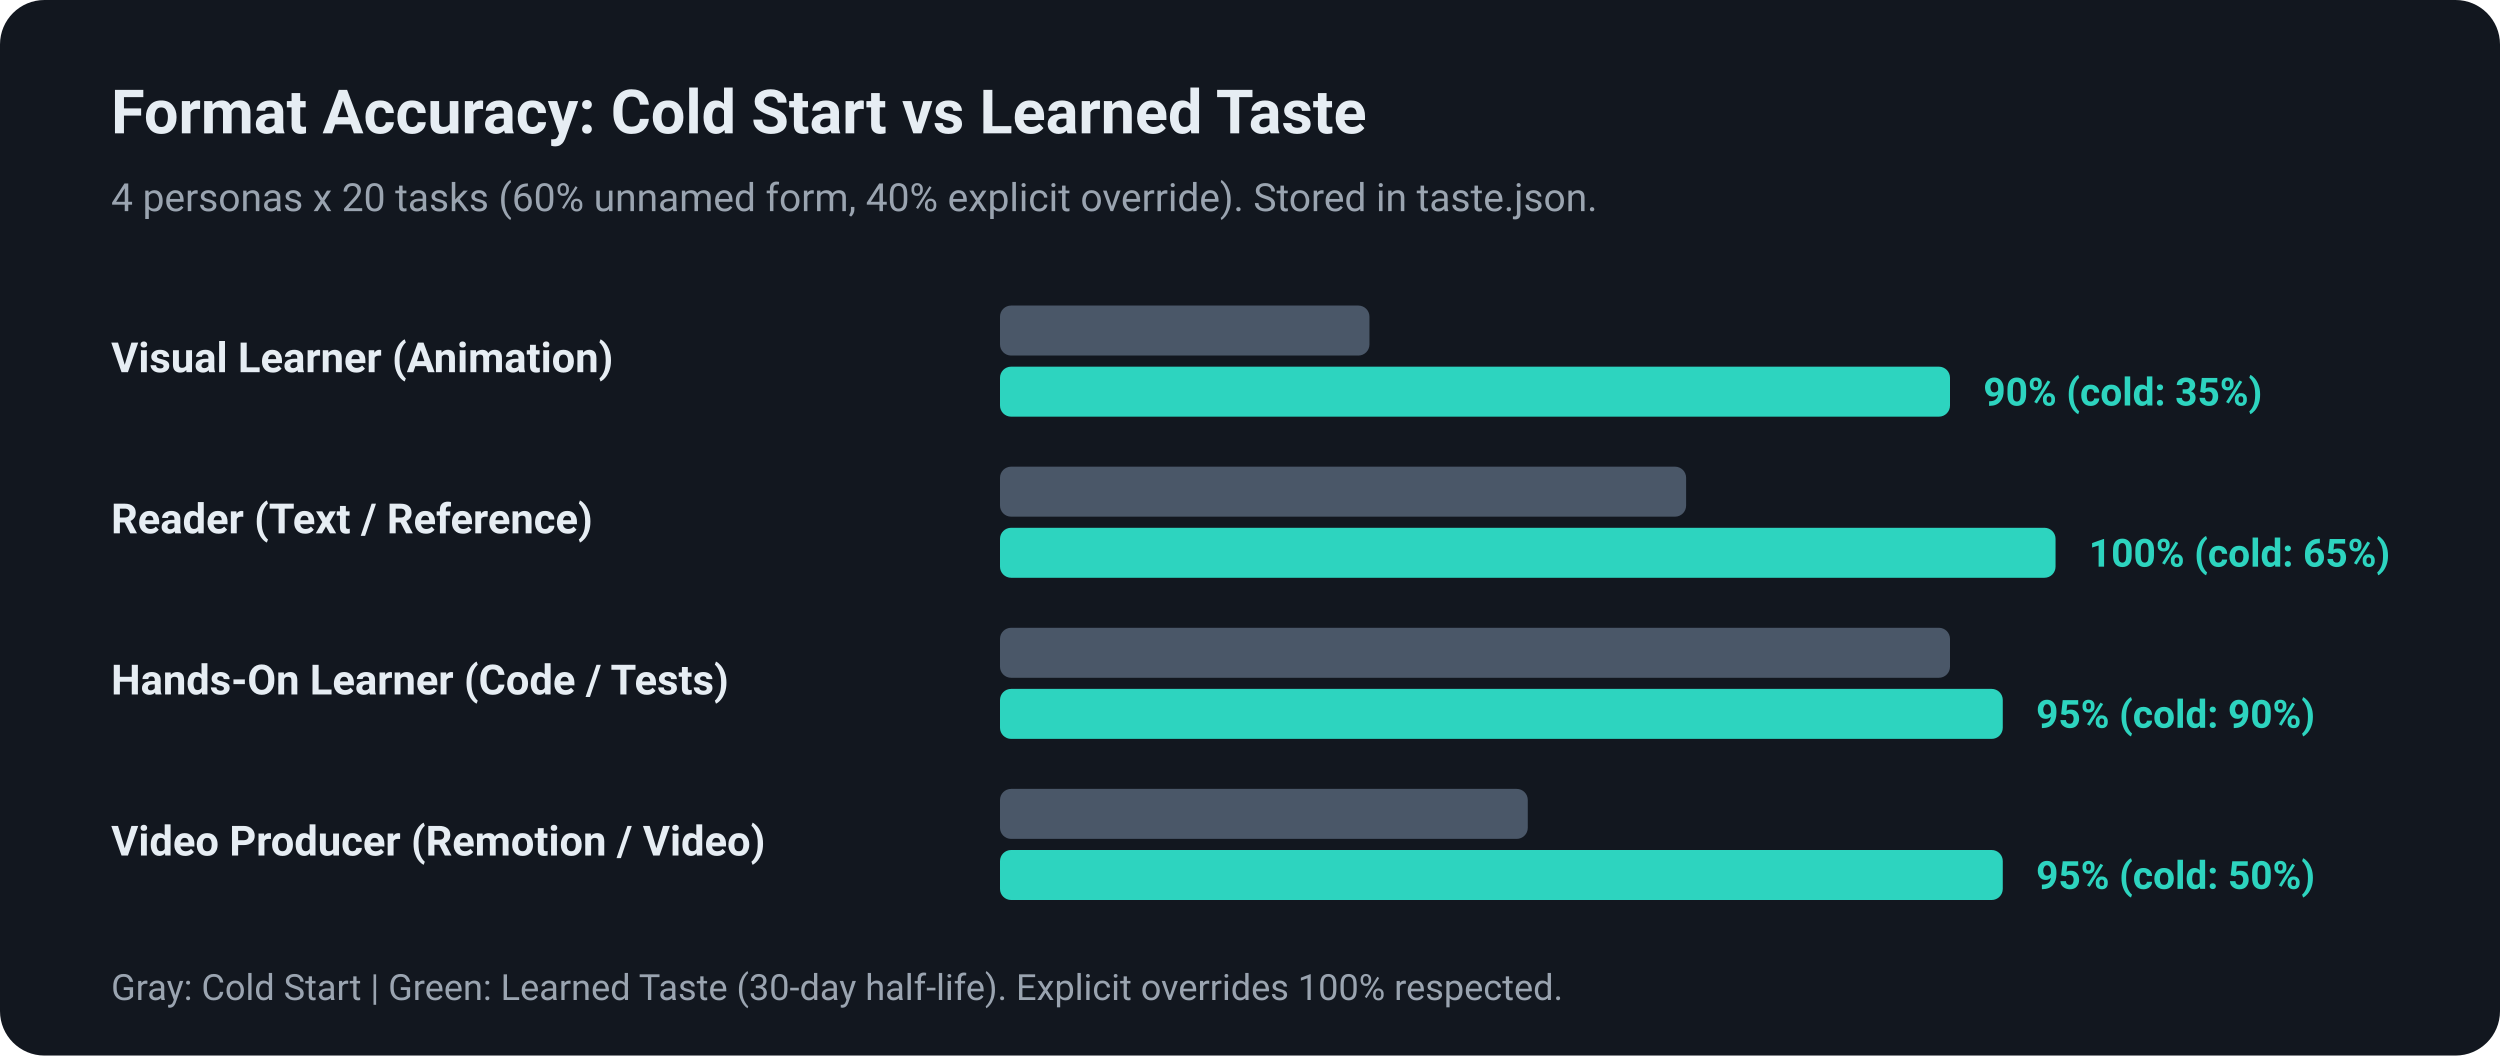
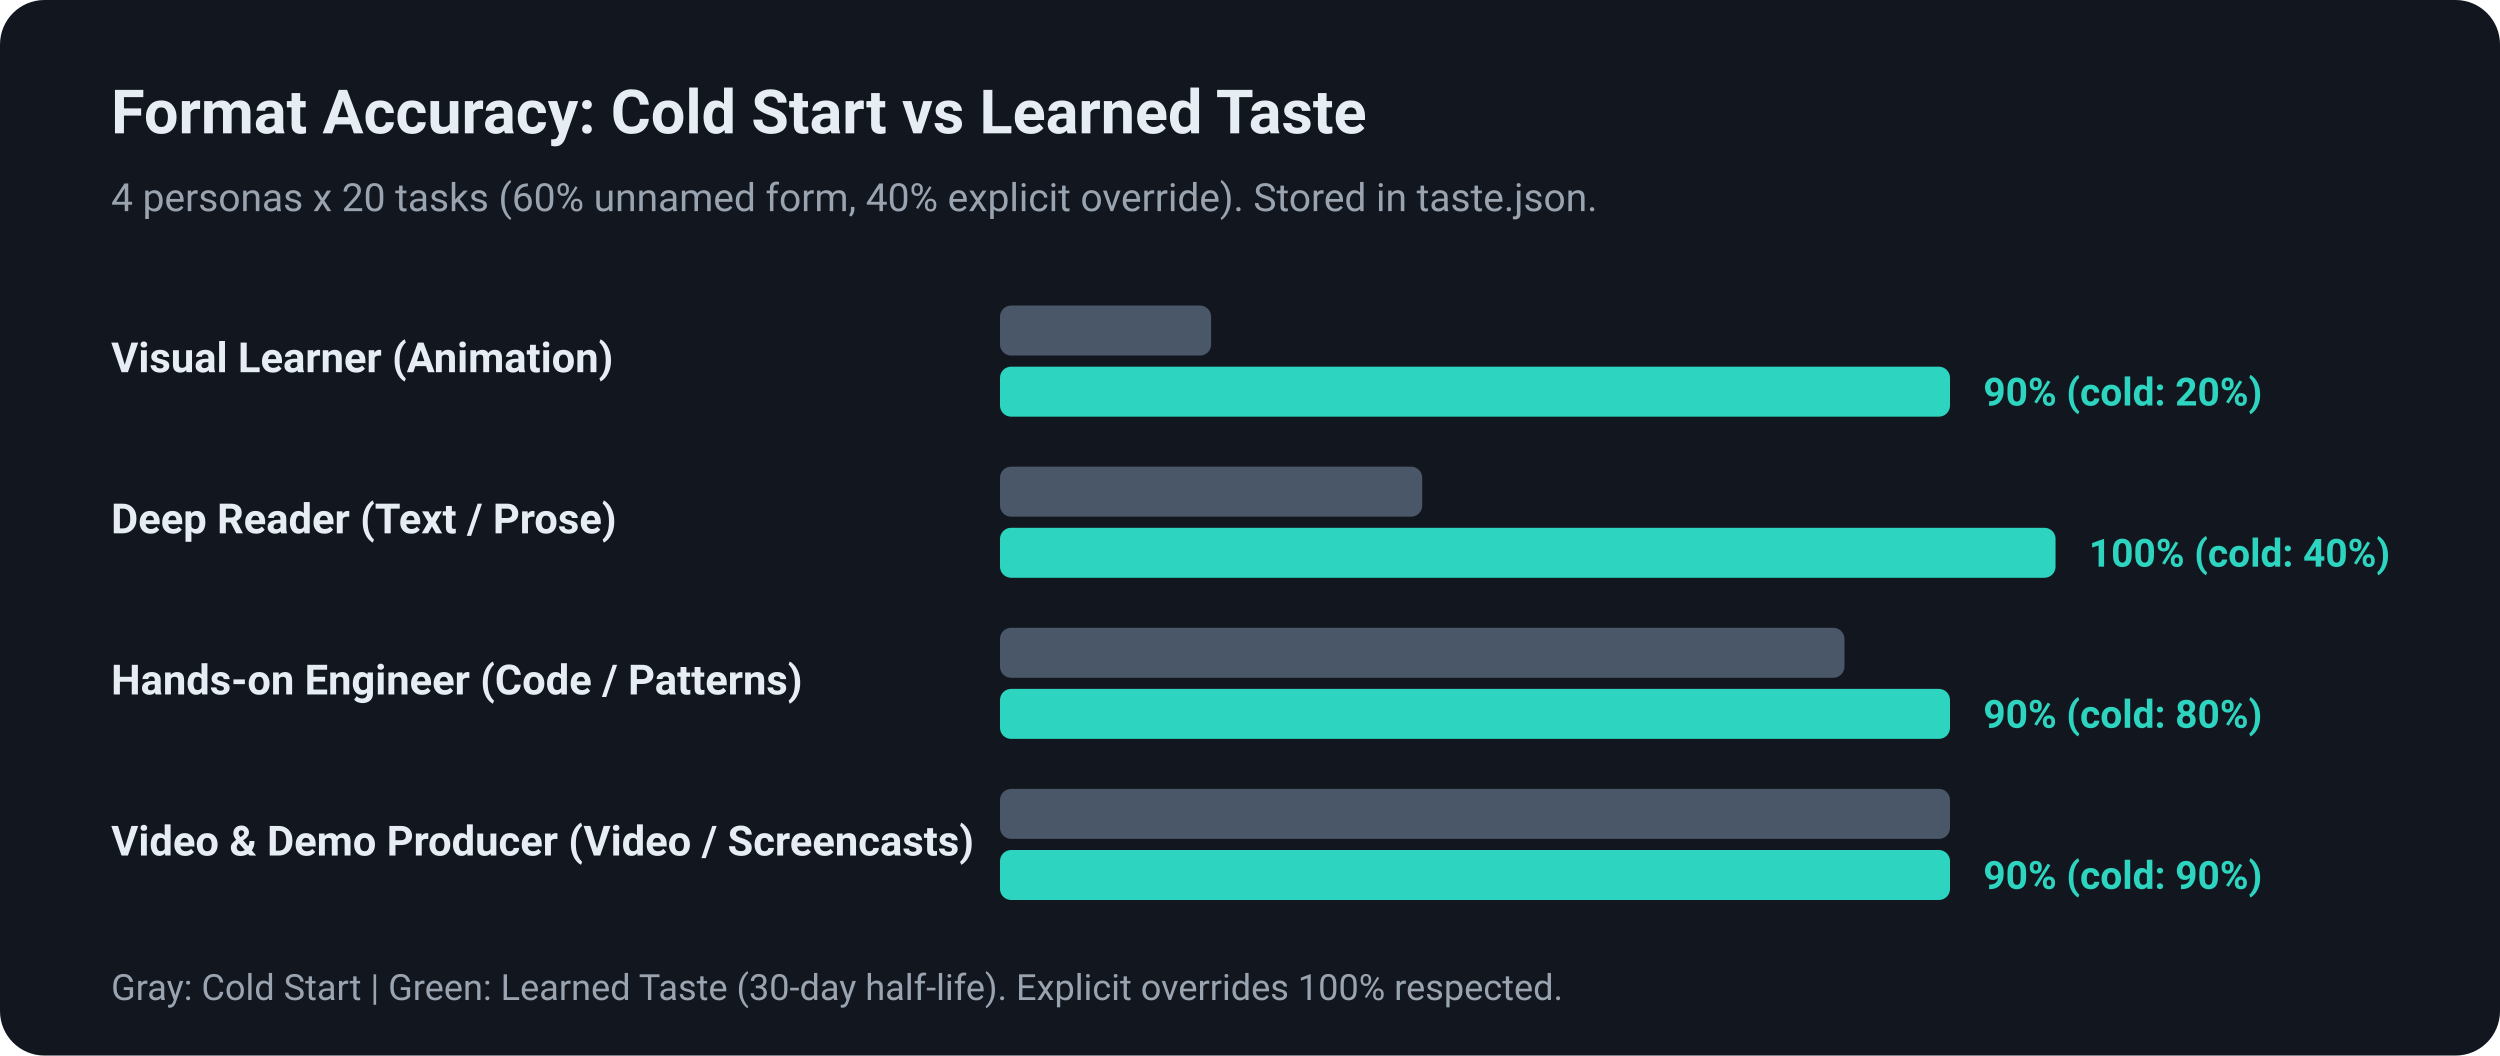
<svg xmlns="http://www.w3.org/2000/svg" width="900" height="380" viewBox="0 0 900 380" role="img" aria-labelledby="t d">
  <rect width="900" height="380" rx="16" fill="#12171f" />
  <text x="40" y="48" font-family="ui-sans-serif, system-ui, -apple-system, 'Segoe UI', Roboto, 'Helvetica Neue', Arial, sans-serif" font-size="22" font-weight="700" fill="#e6edf3">Format Accuracy: Cold Start vs Learned Taste</text>
  <text x="40" y="76" font-family="ui-sans-serif, system-ui, -apple-system, 'Segoe UI', Roboto, 'Helvetica Neue', Arial, sans-serif" font-size="14" fill="#9aa4b0">4 personas x 20 tasks (60% unnamed form, 40% explicit override). Stored in taste.json.</text>
  <text x="40" y="134" font-family="ui-sans-serif, system-ui, -apple-system, 'Segoe UI', Roboto, 'Helvetica Neue', Arial, sans-serif" font-size="15" font-weight="600" fill="#e6edf3">Visual Learner (Animation)</text>
-   <rect x="360" y="110" width="133.0" height="18" rx="4" fill="#4a5768" />
+   <rect x="360" y="110" width="76.0" height="18" rx="4" fill="#4a5768" />
  <rect x="360" y="132" width="342.0" height="18" rx="4" fill="#2dd4bf" />
-   <text x="714.0" y="146" font-family="ui-sans-serif, system-ui, -apple-system, 'Segoe UI', Roboto, 'Helvetica Neue', Arial, sans-serif" font-size="14" font-weight="700" fill="#2dd4bf">90% (cold: 35%)</text>
-   <text x="40" y="192" font-family="ui-sans-serif, system-ui, -apple-system, 'Segoe UI', Roboto, 'Helvetica Neue', Arial, sans-serif" font-size="15" font-weight="600" fill="#e6edf3">Reader (Text / Reference)</text>
-   <rect x="360" y="168" width="247.0" height="18" rx="4" fill="#4a5768" />
+   <text x="714.0" y="146" font-family="ui-sans-serif, system-ui, -apple-system, 'Segoe UI', Roboto, 'Helvetica Neue', Arial, sans-serif" font-size="14" font-weight="700" fill="#2dd4bf">90% (cold: 20%)</text>
+   <text x="40" y="192" font-family="ui-sans-serif, system-ui, -apple-system, 'Segoe UI', Roboto, 'Helvetica Neue', Arial, sans-serif" font-size="15" font-weight="600" fill="#e6edf3">Deep Reader (Text / Prose)</text>
+   <rect x="360" y="168" width="152.0" height="18" rx="4" fill="#4a5768" />
  <rect x="360" y="190" width="380.0" height="18" rx="4" fill="#2dd4bf" />
-   <text x="752.0" y="204" font-family="ui-sans-serif, system-ui, -apple-system, 'Segoe UI', Roboto, 'Helvetica Neue', Arial, sans-serif" font-size="14" font-weight="700" fill="#2dd4bf">100% (cold: 65%)</text>
-   <text x="40" y="250" font-family="ui-sans-serif, system-ui, -apple-system, 'Segoe UI', Roboto, 'Helvetica Neue', Arial, sans-serif" font-size="15" font-weight="600" fill="#e6edf3">Hands-On Learner (Code / Tests)</text>
-   <rect x="360" y="226" width="342.0" height="18" rx="4" fill="#4a5768" />
-   <rect x="360" y="248" width="361.0" height="18" rx="4" fill="#2dd4bf" />
-   <text x="733.0" y="262" font-family="ui-sans-serif, system-ui, -apple-system, 'Segoe UI', Roboto, 'Helvetica Neue', Arial, sans-serif" font-size="14" font-weight="700" fill="#2dd4bf">95% (cold: 90%)</text>
-   <text x="40" y="308" font-family="ui-sans-serif, system-ui, -apple-system, 'Segoe UI', Roboto, 'Helvetica Neue', Arial, sans-serif" font-size="15" font-weight="600" fill="#e6edf3">Video Producer (Remotion / Video)</text>
-   <rect x="360" y="284" width="190.0" height="18" rx="4" fill="#4a5768" />
-   <rect x="360" y="306" width="361.0" height="18" rx="4" fill="#2dd4bf" />
-   <text x="733.0" y="320" font-family="ui-sans-serif, system-ui, -apple-system, 'Segoe UI', Roboto, 'Helvetica Neue', Arial, sans-serif" font-size="14" font-weight="700" fill="#2dd4bf">95% (cold: 50%)</text>
+   <text x="752.0" y="204" font-family="ui-sans-serif, system-ui, -apple-system, 'Segoe UI', Roboto, 'Helvetica Neue', Arial, sans-serif" font-size="14" font-weight="700" fill="#2dd4bf">100% (cold: 40%)</text>
+   <text x="40" y="250" font-family="ui-sans-serif, system-ui, -apple-system, 'Segoe UI', Roboto, 'Helvetica Neue', Arial, sans-serif" font-size="15" font-weight="600" fill="#e6edf3">Hands-on Engineer (Code / Patterns)</text>
+   <rect x="360" y="226" width="304.0" height="18" rx="4" fill="#4a5768" />
+   <rect x="360" y="248" width="342.0" height="18" rx="4" fill="#2dd4bf" />
+   <text x="714.0" y="262" font-family="ui-sans-serif, system-ui, -apple-system, 'Segoe UI', Roboto, 'Helvetica Neue', Arial, sans-serif" font-size="14" font-weight="700" fill="#2dd4bf">90% (cold: 80%)</text>
+   <text x="40" y="308" font-family="ui-sans-serif, system-ui, -apple-system, 'Segoe UI', Roboto, 'Helvetica Neue', Arial, sans-serif" font-size="15" font-weight="600" fill="#e6edf3">Video &amp; Demo Producer (Video / Screencasts)</text>
+   <rect x="360" y="284" width="342.0" height="18" rx="4" fill="#4a5768" />
+   <rect x="360" y="306" width="342.0" height="18" rx="4" fill="#2dd4bf" />
+   <text x="714.0" y="320" font-family="ui-sans-serif, system-ui, -apple-system, 'Segoe UI', Roboto, 'Helvetica Neue', Arial, sans-serif" font-size="14" font-weight="700" fill="#2dd4bf">90% (cold: 90%)</text>
  <text x="40" y="360" font-family="ui-sans-serif, system-ui, -apple-system, 'Segoe UI', Roboto, 'Helvetica Neue', Arial, sans-serif" font-size="13" fill="#9aa4b0">Gray: Cold Start | Green: Learned Taste (30-day half-life). Explicit overrides 100% respected.</text>
</svg>
